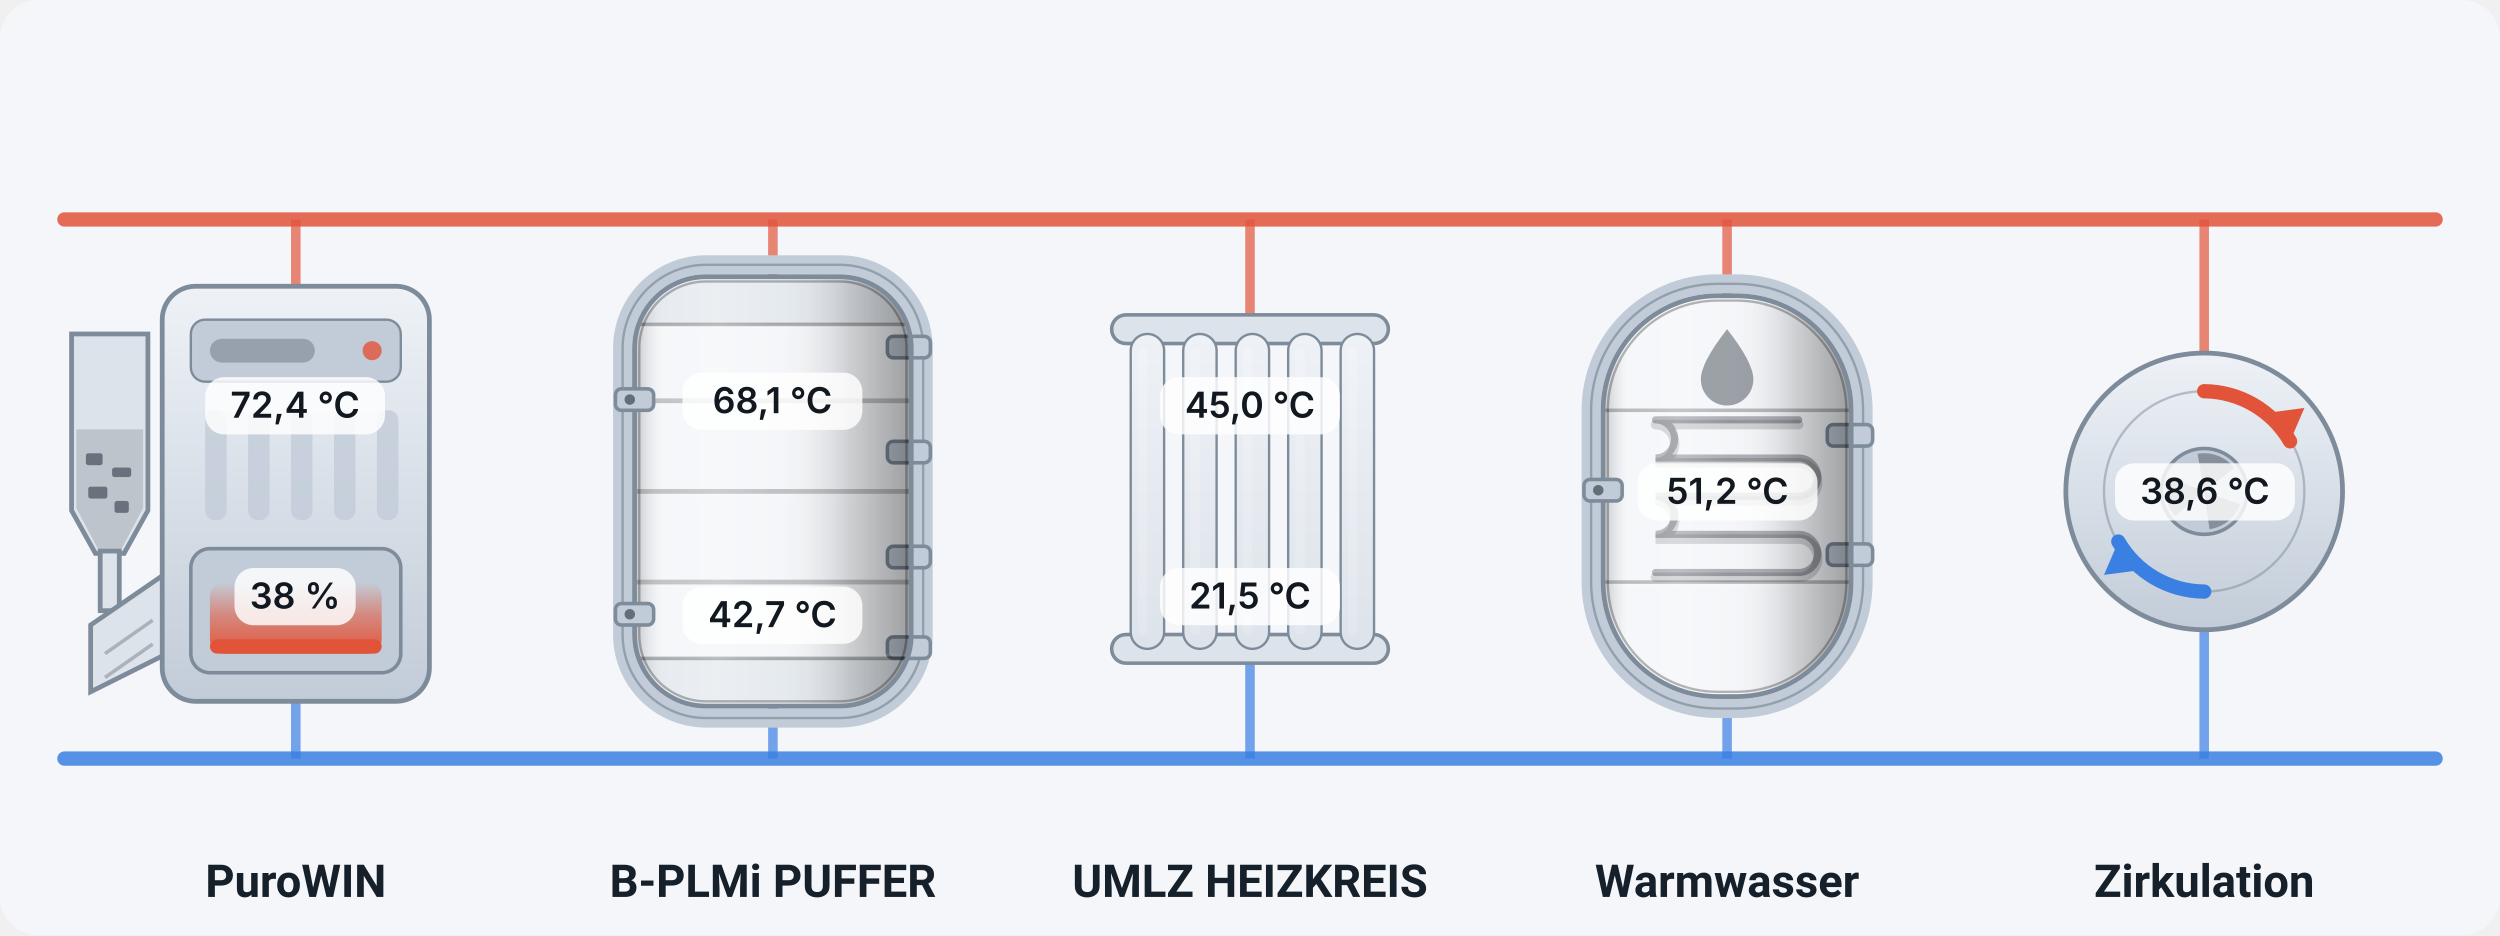
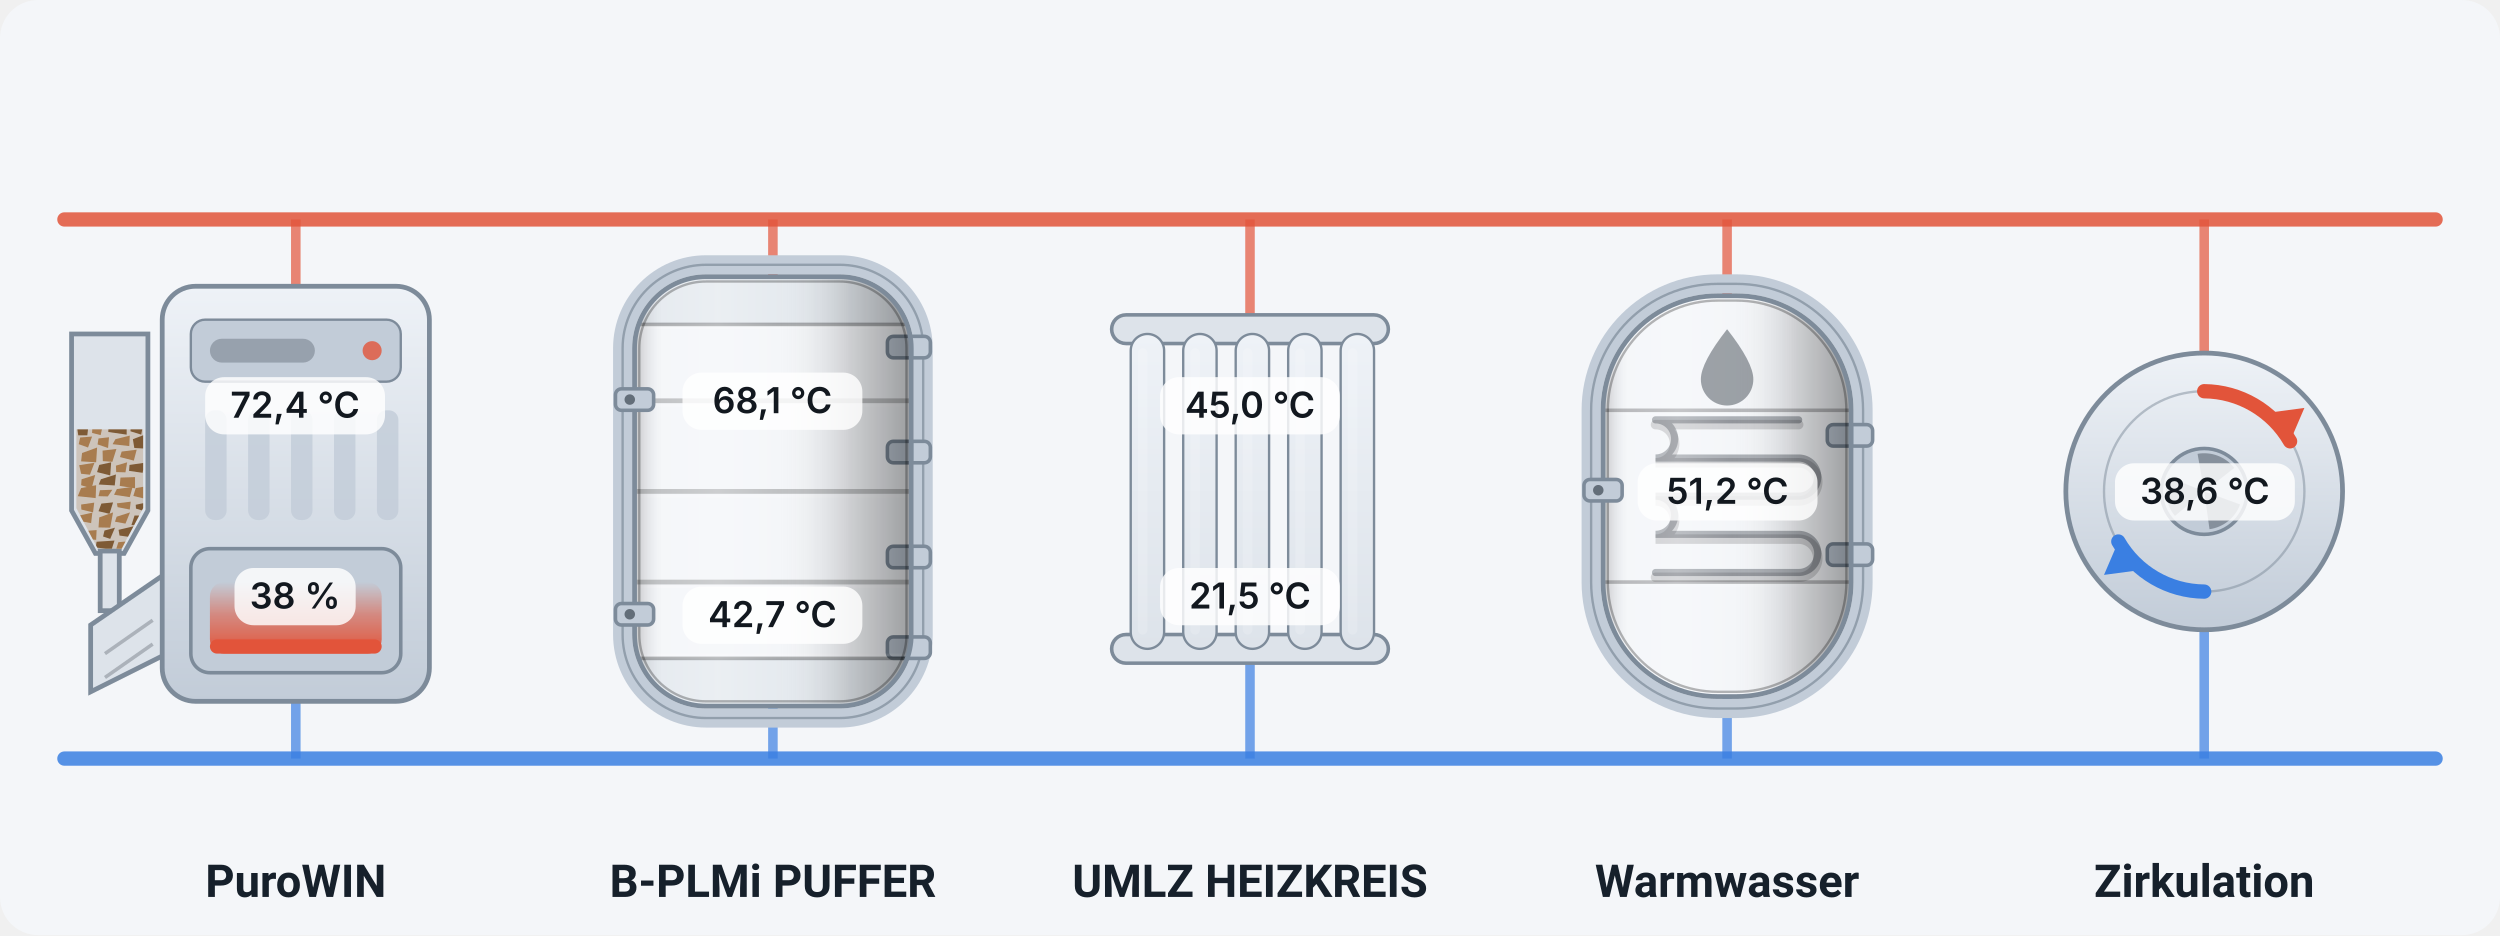
<svg xmlns="http://www.w3.org/2000/svg" viewBox="0 0 1048 392" width="1048" height="392">
  <rect width="100%" height="100%" rx="16" fill="#f4f6f9" />
  <rect x="24" y="89" width="1000" height="6" rx="3" fill="#e2543a" opacity="0.85" />
  <rect x="24" y="315" width="1000" height="6" rx="3" fill="#3a7fe2" opacity="0.85" />
  <g transform="translate(24,0)">
    <rect x="98" y="92" width="4" height="34" fill="#e2543a" opacity="0.7" />
    <rect x="98" y="288" width="4" height="30" fill="#3a7fe2" opacity="0.7" />
    <defs>
      <linearGradient id="t0-gehaeuse" x1="0" y1="0" x2="0" y2="1">
        <stop offset="0%" stop-color="#eef2f7" />
        <stop offset="100%" stop-color="#c2ccd8" />
      </linearGradient>
      <linearGradient id="t0-glutbett" x1="0" y1="1" x2="0" y2="0">
        <stop offset="0%" stop-color="#e2543a" />
        <stop offset="55%" stop-color="#e2543a" stop-opacity="0.55" />
        <stop offset="100%" stop-color="#e2543a" stop-opacity="0" />
      </linearGradient>
    </defs>
    <path d="M 6 140 L 38 140 L 38 214 L 28 232 L 16 232 L 6 214 Z" fill="#dde3ea" stroke="#7d8b9a" stroke-width="2" />
    <rect x="18" y="231" width="8" height="25" fill="#dde3ea" stroke="#7d8b9a" stroke-width="2" />
-     <g opacity="1">
-       <path d="M 8 180 L 36 180 L 36 213 L 27 230 L 17 230 L 8 213 Z" fill="#16202b" opacity="0.16" />
-       <g fill="#16202b" opacity="0.5">
-         <rect x="12" y="190" width="7" height="5" rx="1" />
-         <rect x="23" y="196" width="8" height="4" rx="1" />
-         <rect x="13" y="204" width="8" height="5" rx="1" />
-         <rect x="24" y="210" width="6" height="5" rx="1" />
-       </g>
-     </g>
-     <rect data-vorrat="" x="8" y="142" width="28" height="71" fill="none" />
+     <defs>
+       <clipPath id="t0-innen">
+         <path d="M 8 142 L 36 142 L 36 213 L 27 230 L 17 230 L 8 213 Z" />
+       </clipPath>
+       <clipPath id="t0-fest">
+         <rect x="0" y="180" width="200" height="212" />
+       </clipPath>
+     </defs>
+     <g opacity="1" clip-path="url(#t0-fest)">
+       <g id="t0-koernung" clip-path="url(#t0-innen)">
+         <path d="M 8 142 L 36 142 L 36 213 L 27 230 L 17 230 L 8 213 Z" fill="#a87c4f" fill-opacity="0.3" />
+         <path d="M 9.6 145.8 L 15.6 145.2 L 15.2 150.3 L 9.2 149.4 Z" fill="#a87c4f" />
+         <path d="M 17.4 146.0 L 22.1 144.1 L 20.2 148.7 L 17.2 147.7 Z" fill="#a87c4f" />
+         <path d="M 23.0 145.3 L 27.9 144.5 L 27.9 149.6 L 23.1 148.9 Z" fill="#a87c4f" />
+         <path d="M 30.2 145.7 L 36.1 144.6 L 34.1 149.5 L 30.2 148.2 Z" fill="#a87c4f" />
+         <path d="M 9.2 151.1 L 13.8 149.6 L 11.9 154.9 L 9.3 154.9 Z" fill="#7e5a35" />
+         <path d="M 16.3 150.0 L 22.1 150.1 L 20.5 155.3 L 15.6 155.2 Z" fill="#a87c4f" />
+         <path d="M 24.4 150.0 L 31.3 149.0 L 29.7 153.6 L 23.8 152.7 Z" fill="#a87c4f" />
+         <path d="M 33.0 150.0 L 39.3 149.7 L 38.8 153.6 L 32.0 152.2 Z" fill="#a87c4f" />
+         <path d="M 9.4 155.8 L 14.6 156.7 L 14.2 160.9 L 8.3 159.7 Z" fill="#a87c4f" />
+         <path d="M 16.4 156.0 L 20.8 155.9 L 20.0 159.4 L 15.7 157.9 Z" fill="#a87c4f" />
+         <path d="M 22.4 157.0 L 29.7 156.3 L 29.2 159.5 L 21.9 158.4 Z" fill="#a87c4f" />
+         <path d="M 31.4 156.3 L 38.4 154.9 L 38.3 160.9 L 31.5 160.6 Z" fill="#a87c4f" />
+         <path d="M 10.3 161.5 L 15.1 160.9 L 14.0 165.3 L 10.0 164.3 Z" fill="#7e5a35" />
+         <path d="M 17.4 162.1 L 22.6 160.5 L 22.2 164.9 L 17.0 164.1 Z" fill="#7e5a35" />
+         <path d="M 24.6 162.4 L 31.3 161.6 L 31.0 166.9 L 23.2 166.8 Z" fill="#a87c4f" />
+         <path d="M 33.8 162.1 L 40.7 161.9 L 40.1 164.9 L 33.8 164.8 Z" fill="#a87c4f" />
+         <path d="M 10.8 167.8 L 16.6 167.6 L 14.8 172.3 L 10.3 171.7 Z" fill="#a87c4f" />
+         <path d="M 19.0 168.1 L 25.1 167.5 L 24.9 172.0 L 18.8 170.5 Z" fill="#a87c4f" />
+         <path d="M 27.6 167.9 L 32.9 167.9 L 32.7 172.2 L 27.3 172.2 Z" fill="#a87c4f" />
+         <path d="M 10.8 172.5 L 15.9 171.1 L 15.3 176.8 L 9.9 176.5 Z" fill="#7e5a35" />
+         <path d="M 19.1 172.6 L 24.7 172.4 L 24.3 176.5 L 17.9 175.3 Z" fill="#a87c4f" />
+         <path d="M 27.0 172.3 L 32.7 172.1 L 31.0 176.8 L 27.3 175.7 Z" fill="#a87c4f" />
+         <path d="M 34.0 172.4 L 39.1 171.9 L 37.9 176.5 L 33.9 176.0 Z" fill="#a87c4f" />
+         <path d="M 8.2 178.3 L 13.2 177.4 L 12.6 182.5 L 8.8 182.5 Z" fill="#7e5a35" />
+         <path d="M 14.8 177.5 L 19.5 176.4 L 18.2 182.4 L 14.6 181.5 Z" fill="#a87c4f" />
+         <path d="M 21.5 178.0 L 29.1 176.6 L 29.1 182.2 L 21.4 181.1 Z" fill="#7e5a35" />
+         <path d="M 30.8 178.2 L 36.0 177.8 L 35.2 182.2 L 30.7 180.8 Z" fill="#7e5a35" />
+         <path d="M 9.6 183.4 L 14.6 183.0 L 12.9 187.6 L 9.0 186.2 Z" fill="#a87c4f" />
+         <path d="M 17.3 183.8 L 21.7 183.3 L 21.3 187.8 L 16.9 186.3 Z" fill="#a87c4f" />
+         <path d="M 24.4 184.1 L 30.4 182.6 L 30.2 187.0 L 23.2 186.2 Z" fill="#a87c4f" />
+         <path d="M 31.7 184.1 L 36.7 182.2 L 36.0 188.0 L 32.3 187.8 Z" fill="#7e5a35" />
+         <path d="M 10.4 189.9 L 16.7 187.6 L 16.3 193.8 L 10.0 193.4 Z" fill="#a87c4f" />
+         <path d="M 19.0 188.9 L 24.8 188.2 L 23.1 193.6 L 19.1 193.3 Z" fill="#a87c4f" />
+         <path d="M 27.0 189.3 L 33.3 188.5 L 32.1 193.1 L 26.3 191.6 Z" fill="#a87c4f" />
+         <path d="M 9.2 195.0 L 15.6 194.0 L 13.7 199.0 L 10.0 198.6 Z" fill="#a87c4f" />
+         <path d="M 17.6 194.9 L 22.6 193.8 L 22.2 199.3 L 16.7 197.9 Z" fill="#7e5a35" />
+         <path d="M 24.6 195.2 L 29.3 193.8 L 28.6 198.0 L 24.7 197.9 Z" fill="#a87c4f" />
+         <path d="M 30.3 194.9 L 36.5 194.0 L 35.8 198.2 L 30.1 197.4 Z" fill="#7e5a35" />
+         <path d="M 10.2 200.9 L 15.9 199.1 L 14.4 204.8 L 10.0 203.4 Z" fill="#a87c4f" />
+         <path d="M 18.3 200.9 L 24.6 198.9 L 24.1 203.5 L 17.4 203.1 Z" fill="#7e5a35" />
+         <path d="M 26.5 200.2 L 32.6 200.0 L 32.6 204.7 L 26.2 203.7 Z" fill="#a87c4f" />
+         <path d="M 10.0 204.6 L 16.3 203.4 L 16.1 208.8 L 8.6 208.0 Z" fill="#a87c4f" />
+         <path d="M 17.9 205.5 L 23.1 205.3 L 21.2 208.1 L 17.3 208.0 Z" fill="#a87c4f" />
+         <path d="M 25.0 205.0 L 31.6 204.1 L 30.4 208.4 L 23.8 207.4 Z" fill="#a87c4f" />
+         <path d="M 32.9 204.6 L 38.7 203.6 L 37.7 209.3 L 31.9 207.9 Z" fill="#a87c4f" />
+         <path d="M 10.0 211.5 L 15.5 210.7 L 15.0 214.8 L 10.1 213.6 Z" fill="#a87c4f" />
+         <path d="M 18.5 211.1 L 23.4 210.6 L 21.9 215.4 L 17.3 214.3 Z" fill="#7e5a35" />
+         <path d="M 25.0 211.0 L 30.8 210.3 L 30.4 213.6 L 25.3 212.6 Z" fill="#a87c4f" />
+         <path d="M 32.9 211.6 L 39.0 210.3 L 37.6 214.6 L 33.0 213.2 Z" fill="#7e5a35" />
+         <path d="M 8.8 216.2 L 14.7 214.9 L 14.2 219.3 L 9.4 218.4 Z" fill="#a87c4f" />
+         <path d="M 17.6 216.9 L 23.4 214.8 L 22.2 221.2 L 17.3 221.1 Z" fill="#a87c4f" />
+         <path d="M 24.9 216.6 L 30.5 214.8 L 28.6 219.5 L 24.2 218.7 Z" fill="#a87c4f" />
+         <path d="M 32.4 216.1 L 37.4 216.1 L 36.8 220.5 L 31.1 220.1 Z" fill="#7e5a35" />
+         <path d="M 8.9 222.8 L 16.5 222.2 L 16.3 226.3 L 9.6 225.7 Z" fill="#a87c4f" />
+         <path d="M 19.8 222.4 L 24.2 221.2 L 22.2 225.9 L 19.2 224.9 Z" fill="#7e5a35" />
+         <path d="M 25.7 222.1 L 32.0 220.6 L 31.1 225.2 L 26.1 224.5 Z" fill="#7e5a35" />
+         <path d="M 34.1 222.8 L 39.6 222.2 L 38.1 226.4 L 33.2 226.2 Z" fill="#a87c4f" />
+         <path d="M 9.6 227.6 L 14.5 227.0 L 13.0 231.6 L 8.5 231.2 Z" fill="#a87c4f" />
+         <path d="M 16.5 227.1 L 24.0 226.6 L 22.8 230.3 L 16.1 229.5 Z" fill="#7e5a35" />
+         <path d="M 25.6 227.3 L 31.7 226.7 L 31.3 231.3 L 24.7 230.2 Z" fill="#a87c4f" />
+         <path d="M 33.2 227.9 L 37.7 226.2 L 36.8 231.9 L 32.2 230.6 Z" fill="#a87c4f" />
+       </g>
+     </g>
+     <path data-vorrat="" d="M 8 142 L 36 142 L 36 213 L 27 230 L 17 230 L 8 213 Z" fill="none" />
    <g stroke="#7d8b9a" stroke-width="2" fill="#dde3ea">
      <path d="M 14 290 L 14 262 L 46 240 L 46 274 Z" />
    </g>
    <g stroke="#16202b" stroke-width="1.5" opacity="0.25" fill="none">
      <path d="M 20 284 L 40 270" />
      <path d="M 20 274 L 40 260" />
    </g>
    <rect x="44" y="120" width="112" height="174" rx="14" fill="url(#t0-gehaeuse)" stroke="#7d8b9a" stroke-width="2" />
    <rect x="56" y="134" width="88" height="26" rx="6" fill="#c2ccd8" stroke="#7d8b9a" stroke-width="1" />
    <rect x="64" y="142" width="44" height="10" rx="5" fill="#16202b" opacity="0.25" />
    <circle cx="132" cy="147" r="4" fill="#e2543a" opacity="0.8" />
    <g fill="#c2ccd8" opacity="0.8">
      <rect x="62" y="172" width="9" height="46" rx="4" />
      <rect x="80" y="172" width="9" height="46" rx="4" />
      <rect x="98" y="172" width="9" height="46" rx="4" />
      <rect x="116" y="172" width="9" height="46" rx="4" />
      <rect x="134" y="172" width="9" height="46" rx="4" />
    </g>
    <rect x="56" y="230" width="88" height="52" rx="8" fill="#c2ccd8" stroke="#7d8b9a" stroke-width="1.5" />
    <rect x="64" y="244" width="72" height="30" rx="6" fill="url(#t0-glutbett)" />
    <rect x="64" y="268" width="72" height="6" rx="3" fill="#e2543a" />
    <text x="100" y="376" text-anchor="middle" fill="#16202b" font-size="19" font-weight="600" font-family="system-ui, -apple-system, Roboto, sans-serif">PuroWIN</text>
  </g>
  <g transform="translate(224,0)">
    <rect x="98" y="92" width="4" height="24" fill="#e2543a" opacity="0.7" />
    <rect x="98" y="296" width="4" height="22" fill="#3a7fe2" opacity="0.7" />
    <defs>
      <linearGradient id="t1-schichtung" x1="0" y1="0" x2="0" y2="1">
        <stop offset="0%" stop-color="#eef2f7" />
        <stop offset="100%" stop-color="#c2ccd8" />
      </linearGradient>
      <linearGradient id="t1-glanz" x1="0" y1="0" x2="1" y2="0">
        <stop offset="0%" stop-color="#000000" stop-opacity="0.20" />
        <stop offset="10%" stop-color="#ffffff" stop-opacity="0.06" />
        <stop offset="30%" stop-color="#ffffff" stop-opacity="0.22" />
        <stop offset="52%" stop-color="#ffffff" stop-opacity="0.02" />
        <stop offset="78%" stop-color="#000000" stop-opacity="0.16" />
        <stop offset="100%" stop-color="#000000" stop-opacity="0.36" />
      </linearGradient>
      <clipPath id="t1-innen">
        <rect x="42" y="116" width="116" height="180" rx="30" />
      </clipPath>
    </defs>
    <rect x="37" y="111" width="126" height="190" rx="35" fill="none" stroke="#c2ccd8" stroke-width="8" />
    <rect x="37" y="111" width="126" height="190" rx="35" fill="none" stroke="#7d8b9a" stroke-width="1" opacity="0.7" />
    <g fill="#c2ccd8" stroke="#7d8b9a" stroke-width="1.5">
      <rect x="148" y="141" width="18" height="9" rx="2.5" />
      <rect x="148" y="185" width="18" height="9" rx="2.5" />
      <rect x="148" y="229" width="18" height="9" rx="2.5" />
      <rect x="148" y="267" width="18" height="9" rx="2.5" />
    </g>
    <rect x="42" y="116" width="116" height="180" rx="30" fill="none" />
    <g clip-path="url(#t1-innen)">
      <g fill="#c2ccd8" opacity="0.3">
        <rect x="42" y="116" width="116" height="20" />
        <rect x="42" y="276" width="116" height="20" />
      </g>
      <g stroke-width="1.5" stroke="#000000" opacity="0.3">
        <line x1="42" y1="136" x2="158" y2="136" />
        <line x1="42" y1="276" x2="158" y2="276" />
      </g>
      <g stroke-width="1" stroke="#ffffff" opacity="0.14">
        <line x1="42" y1="137.5" x2="158" y2="137.5" />
        <line x1="42" y1="274.5" x2="158" y2="274.5" />
      </g>
      <g stroke-width="2" stroke="#000000" opacity="0.22">
        <line x1="42" y1="168" x2="158" y2="168" />
        <line x1="42" y1="206" x2="158" y2="206" />
        <line x1="42" y1="244" x2="158" y2="244" />
      </g>
      <g stroke-width="1" stroke="#ffffff" opacity="0.16">
        <line x1="42" y1="170" x2="158" y2="170" />
        <line x1="42" y1="208" x2="158" y2="208" />
        <line x1="42" y1="246" x2="158" y2="246" />
      </g>
      <rect x="42" y="116" width="116" height="180" fill="url(#t1-glanz)" />
    </g>
    <rect x="42" y="116" width="116" height="180" rx="30" fill="none" stroke="#7d8b9a" stroke-width="2" />
    <rect x="44" y="118" width="112" height="176" rx="28" fill="none" stroke="#000000" stroke-width="1" opacity="0.28" />
    <g fill="#c2ccd8" stroke="#7d8b9a" stroke-width="1.5">
      <rect x="34" y="163" width="16" height="9" rx="2.5" />
      <rect x="34" y="253" width="16" height="9" rx="2.5" />
    </g>
    <g fill="#16202b" opacity="0.55">
      <circle cx="40" cy="167.5" r="2.2" />
      <circle cx="40" cy="257.5" r="2.2" />
    </g>
    <text x="100" y="376" text-anchor="middle" fill="#16202b" font-size="19" font-weight="600" font-family="system-ui, -apple-system, Roboto, sans-serif">B-PLMi PUFFER</text>
  </g>
  <g transform="translate(424,0)">
    <rect x="98" y="92" width="4" height="40" fill="#e2543a" opacity="0.7" />
    <rect x="98" y="278" width="4" height="40" fill="#3a7fe2" opacity="0.7" />
    <defs>
      <linearGradient id="t2-koerper" x1="0" y1="0" x2="0" y2="1">
        <stop offset="0%" stop-color="#eef2f7" />
        <stop offset="100%" stop-color="#dde3ea" />
      </linearGradient>
    </defs>
    <rect x="42" y="132" width="116" height="12" rx="6" fill="#dde3ea" stroke="#7d8b9a" stroke-width="1.5" />
    <rect x="42" y="266" width="116" height="12" rx="6" fill="#dde3ea" stroke="#7d8b9a" stroke-width="1.5" />
    <g fill="url(#t2-koerper)" stroke="#7d8b9a" stroke-width="1">
      <rect x="50" y="140" width="14" height="132" rx="7" />
      <rect x="72" y="140" width="14" height="132" rx="7" />
      <rect x="94" y="140" width="14" height="132" rx="7" />
      <rect x="116" y="140" width="14" height="132" rx="7" />
      <rect x="138" y="140" width="14" height="132" rx="7" />
    </g>
    <g fill="#ffffff" opacity="0.16">
      <rect x="53" y="146" width="4" height="120" rx="2" />
      <rect x="75" y="146" width="4" height="120" rx="2" />
      <rect x="97" y="146" width="4" height="120" rx="2" />
      <rect x="119" y="146" width="4" height="120" rx="2" />
      <rect x="141" y="146" width="4" height="120" rx="2" />
    </g>
    <text x="100" y="376" text-anchor="middle" fill="#16202b" font-size="19" font-weight="600" font-family="system-ui, -apple-system, Roboto, sans-serif">UMLZ HEIZKREIS</text>
  </g>
  <g transform="translate(624,0)">
    <rect x="98" y="92" width="4" height="32" fill="#e2543a" opacity="0.7" />
    <rect x="98" y="292" width="4" height="26" fill="#3a7fe2" opacity="0.7" />
    <defs>
      <linearGradient id="t3-boiler" x1="0" y1="0" x2="0" y2="1">
        <stop offset="0%" stop-color="#c0402a" />
        <stop offset="70%" stop-color="#c0402a" stop-opacity="0.75" />
        <stop offset="100%" stop-color="#3f78c9" stop-opacity="0.55" />
      </linearGradient>
      <linearGradient id="t3-glanz" x1="0" y1="0" x2="1" y2="0">
        <stop offset="0%" stop-color="#000000" stop-opacity="0.20" />
        <stop offset="10%" stop-color="#ffffff" stop-opacity="0.06" />
        <stop offset="30%" stop-color="#ffffff" stop-opacity="0.22" />
        <stop offset="52%" stop-color="#ffffff" stop-opacity="0.02" />
        <stop offset="78%" stop-color="#000000" stop-opacity="0.16" />
        <stop offset="100%" stop-color="#000000" stop-opacity="0.36" />
      </linearGradient>
      <clipPath id="t3-innen">
        <rect x="48" y="124" width="104" height="168" rx="48" />
      </clipPath>
    </defs>
    <rect x="43" y="119" width="114" height="178" rx="53" fill="none" stroke="#c2ccd8" stroke-width="8" />
    <rect x="43" y="119" width="114" height="178" rx="53" fill="none" stroke="#7d8b9a" stroke-width="1" opacity="0.7" />
    <g fill="#c2ccd8" stroke="#7d8b9a" stroke-width="1.5">
      <rect x="142" y="178" width="19" height="9" rx="2.5" />
      <rect x="142" y="228" width="19" height="9" rx="2.5" />
    </g>
    <rect x="48" y="124" width="104" height="168" rx="48" fill="none" />
    <g clip-path="url(#t3-innen)">
      <g stroke-width="1.5" stroke="#000000" opacity="0.26">
        <line x1="48" y1="172" x2="152" y2="172" />
        <line x1="48" y1="244" x2="152" y2="244" />
      </g>
      <g stroke-width="1" stroke="#ffffff" opacity="0.13">
        <line x1="48" y1="173.5" x2="152" y2="173.5" />
        <line x1="48" y1="245.5" x2="152" y2="245.5" />
      </g>
      <path d="M 70 178 h 60 M 70 178 a 8 8 0 0 1 0 16 h 60 a 8 8 0 0 1 0 16 h -60            a 8 8 0 0 1 0 16 h 60 a 8 8 0 0 1 0 16 h -60" fill="none" stroke="#000000" stroke-width="4" opacity="0.16" stroke-linecap="round" />
      <path d="M 70 176 h 60 M 70 176 a 8 8 0 0 1 0 16 h 60 a 8 8 0 0 1 0 16 h -60            a 8 8 0 0 1 0 16 h 60 a 8 8 0 0 1 0 16 h -60" fill="none" stroke="#16202b" stroke-width="3" opacity="0.34" stroke-linecap="round" />
      <rect x="48" y="124" width="104" height="168" fill="url(#t3-glanz)" />
    </g>
    <rect x="48" y="124" width="104" height="168" rx="48" fill="none" stroke="#7d8b9a" stroke-width="2" />
    <rect x="50" y="126" width="100" height="164" rx="46" fill="none" stroke="#000000" stroke-width="1" opacity="0.28" />
    <path d="M 100 138 q 11 14 11 21 a 11 11 0 0 1 -22 0 q 0 -7 11 -21 Z" fill="#16202b" opacity="0.4" />
    <g fill="#c2ccd8" stroke="#7d8b9a" stroke-width="1.5">
      <rect x="40" y="201" width="16" height="9" rx="2.5" />
    </g>
    <circle cx="46" cy="205.5" r="2.2" fill="#16202b" opacity="0.55" />
    <text x="100" y="376" text-anchor="middle" fill="#16202b" font-size="19" font-weight="600" font-family="system-ui, -apple-system, Roboto, sans-serif">Warmwasser</text>
  </g>
  <g transform="translate(824,0)">
    <rect x="98" y="92" width="4" height="56" fill="#e2543a" opacity="0.7" />
    <rect x="98" y="264" width="4" height="54" fill="#3a7fe2" opacity="0.7" />
    <defs>
      <linearGradient id="t4-ring" x1="0" y1="0" x2="0" y2="1">
        <stop offset="0%" stop-color="#eef2f7" />
        <stop offset="100%" stop-color="#c2ccd8" />
      </linearGradient>
    </defs>
    <circle cx="100" cy="206" r="58" fill="url(#t4-ring)" stroke="#7d8b9a" stroke-width="2" />
    <circle cx="100" cy="206" r="42" fill="none" stroke="#7d8b9a" stroke-width="1" opacity="0.5" />
    <path d="M 100 164 a 42 42 0 0 1 36 21" fill="none" stroke="#e2543a" stroke-width="6" stroke-linecap="round" />
    <path d="M 136 185 l 6 -14 l -15 2 Z" fill="#e2543a" />
    <path d="M 100 248 a 42 42 0 0 1 -36 -21" fill="none" stroke="#3a7fe2" stroke-width="6" stroke-linecap="round" />
    <path d="M 64 227 l -6 14 l 15 -2 Z" fill="#3a7fe2" />
    <circle cx="100" cy="206" r="18" fill="#c2ccd8" stroke="#7d8b9a" stroke-width="1.5" />
    <g fill="#16202b" opacity="0.35">
      <path d="M 100 206 L 97.22 190.24 A 16 16 0 0 1 112.61 196.15 Z" />
      <path d="M 100 206 L 115.04 211.47 A 16 16 0 0 1 102.23 221.84 Z" />
      <path d="M 100 206 L 87.74 216.28 A 16 16 0 0 1 85.17 200.01 Z" />
    </g>
    <text x="100" y="376" text-anchor="middle" fill="#16202b" font-size="19" font-weight="600" font-family="system-ui, -apple-system, Roboto, sans-serif">Zirkulation</text>
  </g>
  <rect x="86.0" y="158.1" width="75.4" height="24" rx="8" fill="rgba(255, 255, 255, 0.82)" />
  <text x="123.7" y="175.1" text-anchor="middle" font-family="system-ui, -apple-system, Segoe UI, sans-serif" font-size="15" font-weight="600" fill="#12181f">72,4 °C</text>
  <rect x="98.3" y="238.1" width="50.8" height="24" rx="8" fill="rgba(255, 255, 255, 0.82)" />
  <text x="123.7" y="255.1" text-anchor="middle" font-family="system-ui, -apple-system, Segoe UI, sans-serif" font-size="15" font-weight="600" fill="#12181f">38 %</text>
  <rect x="286.1" y="156.2" width="75.4" height="24" rx="8" fill="rgba(255, 255, 255, 0.82)" />
  <text x="323.8" y="173.2" text-anchor="middle" font-family="system-ui, -apple-system, Segoe UI, sans-serif" font-size="15" font-weight="600" fill="#12181f">68,1 °C</text>
  <rect x="286.1" y="245.9" width="75.4" height="24" rx="8" fill="rgba(255, 255, 255, 0.82)" />
  <text x="323.8" y="262.9" text-anchor="middle" font-family="system-ui, -apple-system, Segoe UI, sans-serif" font-size="15" font-weight="600" fill="#12181f">42,7 °C</text>
  <rect x="486.3" y="158.1" width="75.4" height="24" rx="8" fill="rgba(255, 255, 255, 0.82)" />
  <text x="524.0" y="175.1" text-anchor="middle" font-family="system-ui, -apple-system, Segoe UI, sans-serif" font-size="15" font-weight="600" fill="#12181f">45,0 °C</text>
  <rect x="486.3" y="238.1" width="75.4" height="24" rx="8" fill="rgba(255, 255, 255, 0.82)" />
  <text x="524.0" y="255.1" text-anchor="middle" font-family="system-ui, -apple-system, Segoe UI, sans-serif" font-size="15" font-weight="600" fill="#12181f">21,5 °C</text>
  <rect x="686.5" y="194.2" width="75.4" height="24" rx="8" fill="rgba(255, 255, 255, 0.82)" />
  <text x="724.2" y="211.2" text-anchor="middle" font-family="system-ui, -apple-system, Segoe UI, sans-serif" font-size="15" font-weight="600" fill="#12181f">51,2 °C</text>
  <rect x="886.6" y="194.2" width="75.4" height="24" rx="8" fill="rgba(255, 255, 255, 0.82)" />
  <text x="924.3" y="211.2" text-anchor="middle" font-family="system-ui, -apple-system, Segoe UI, sans-serif" font-size="15" font-weight="600" fill="#12181f">38,6 °C</text>
</svg>
